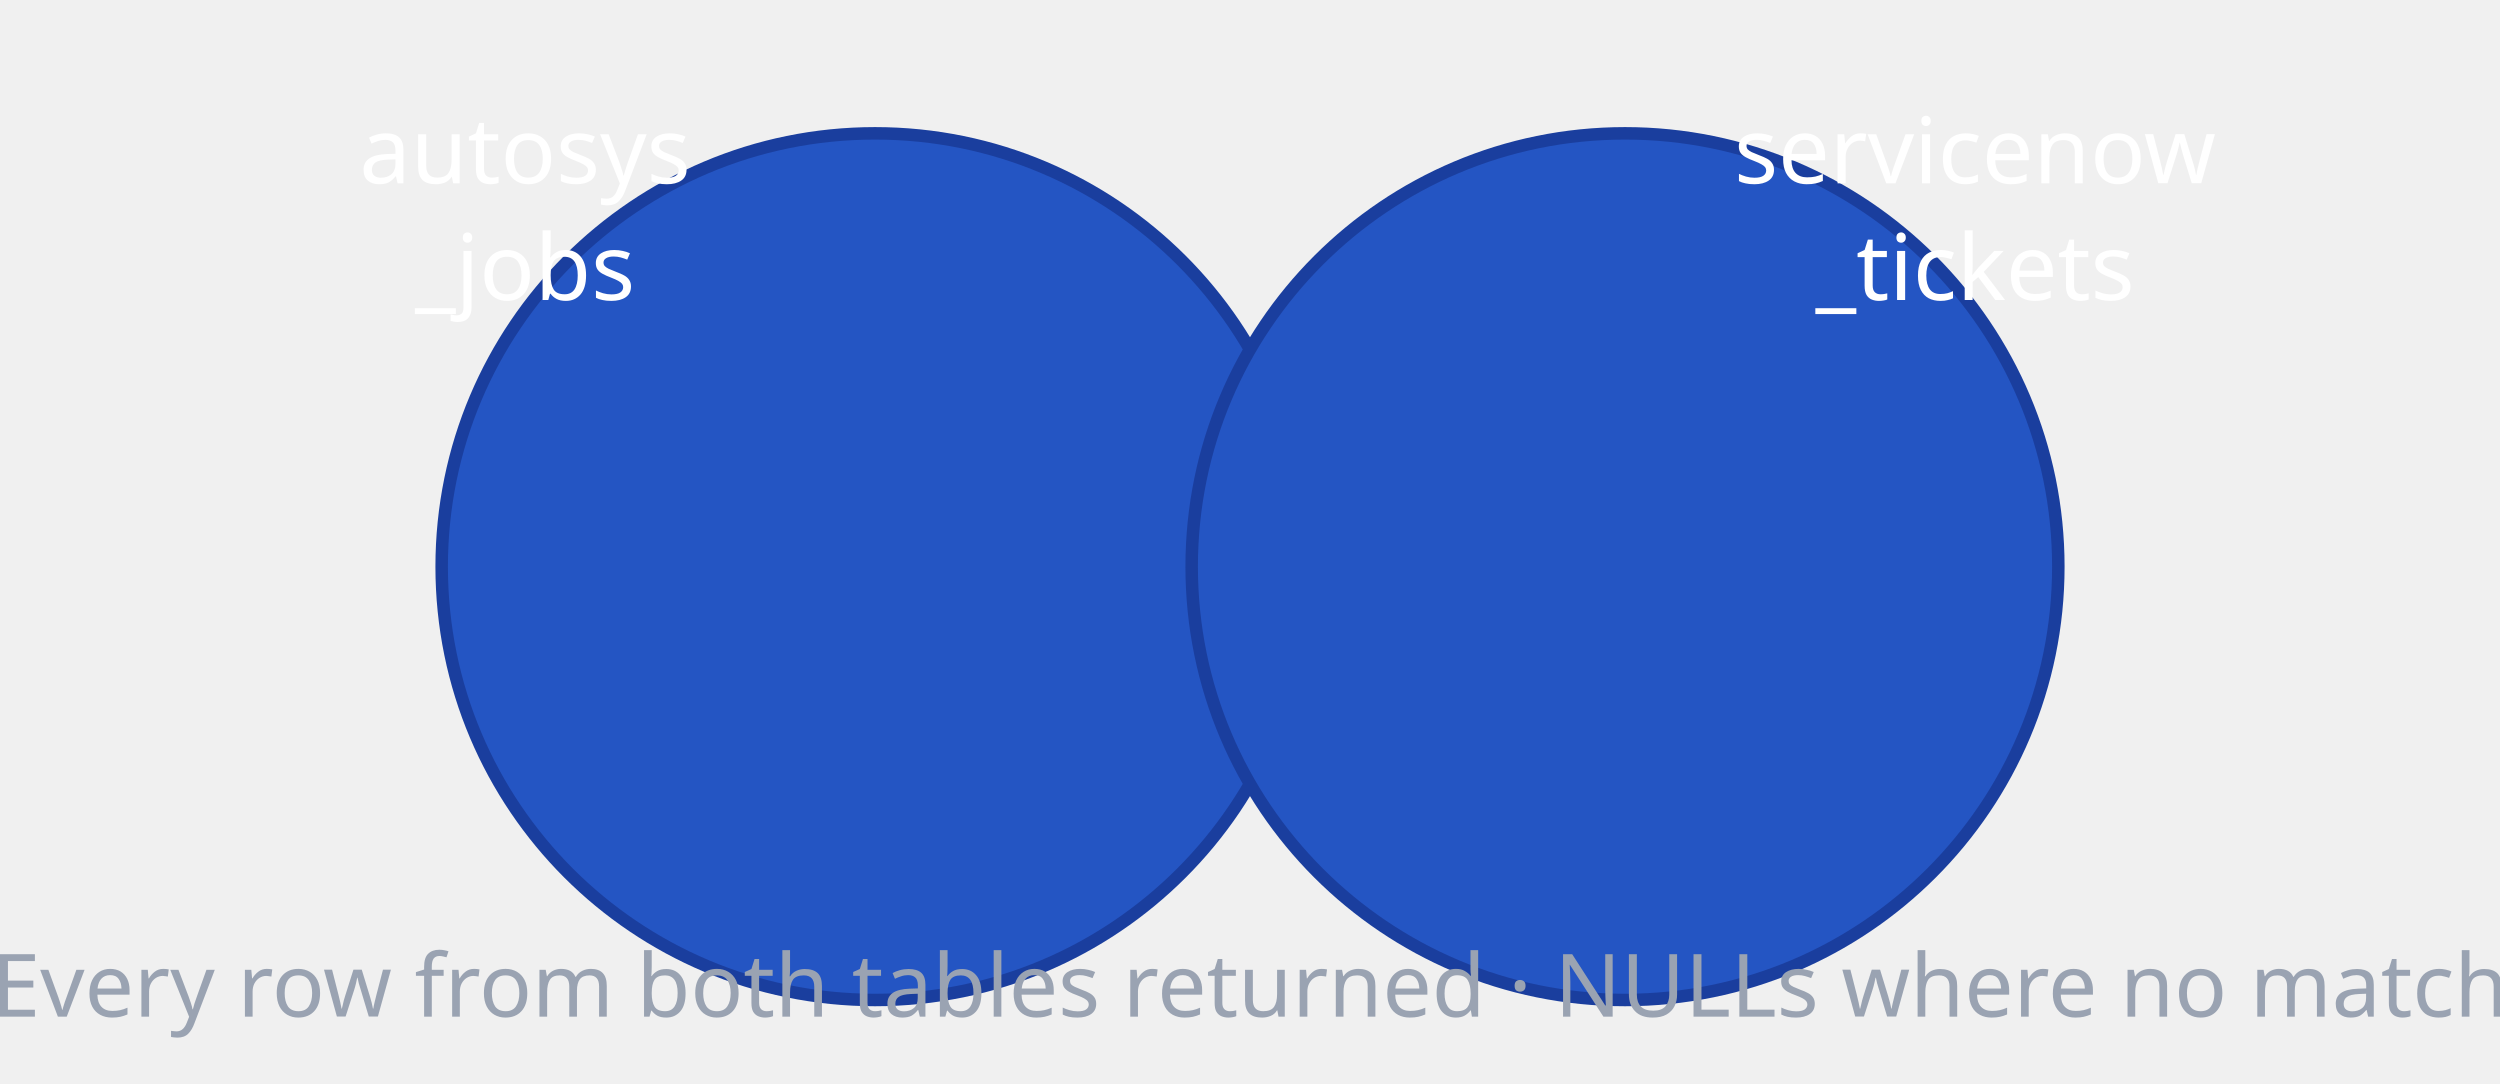
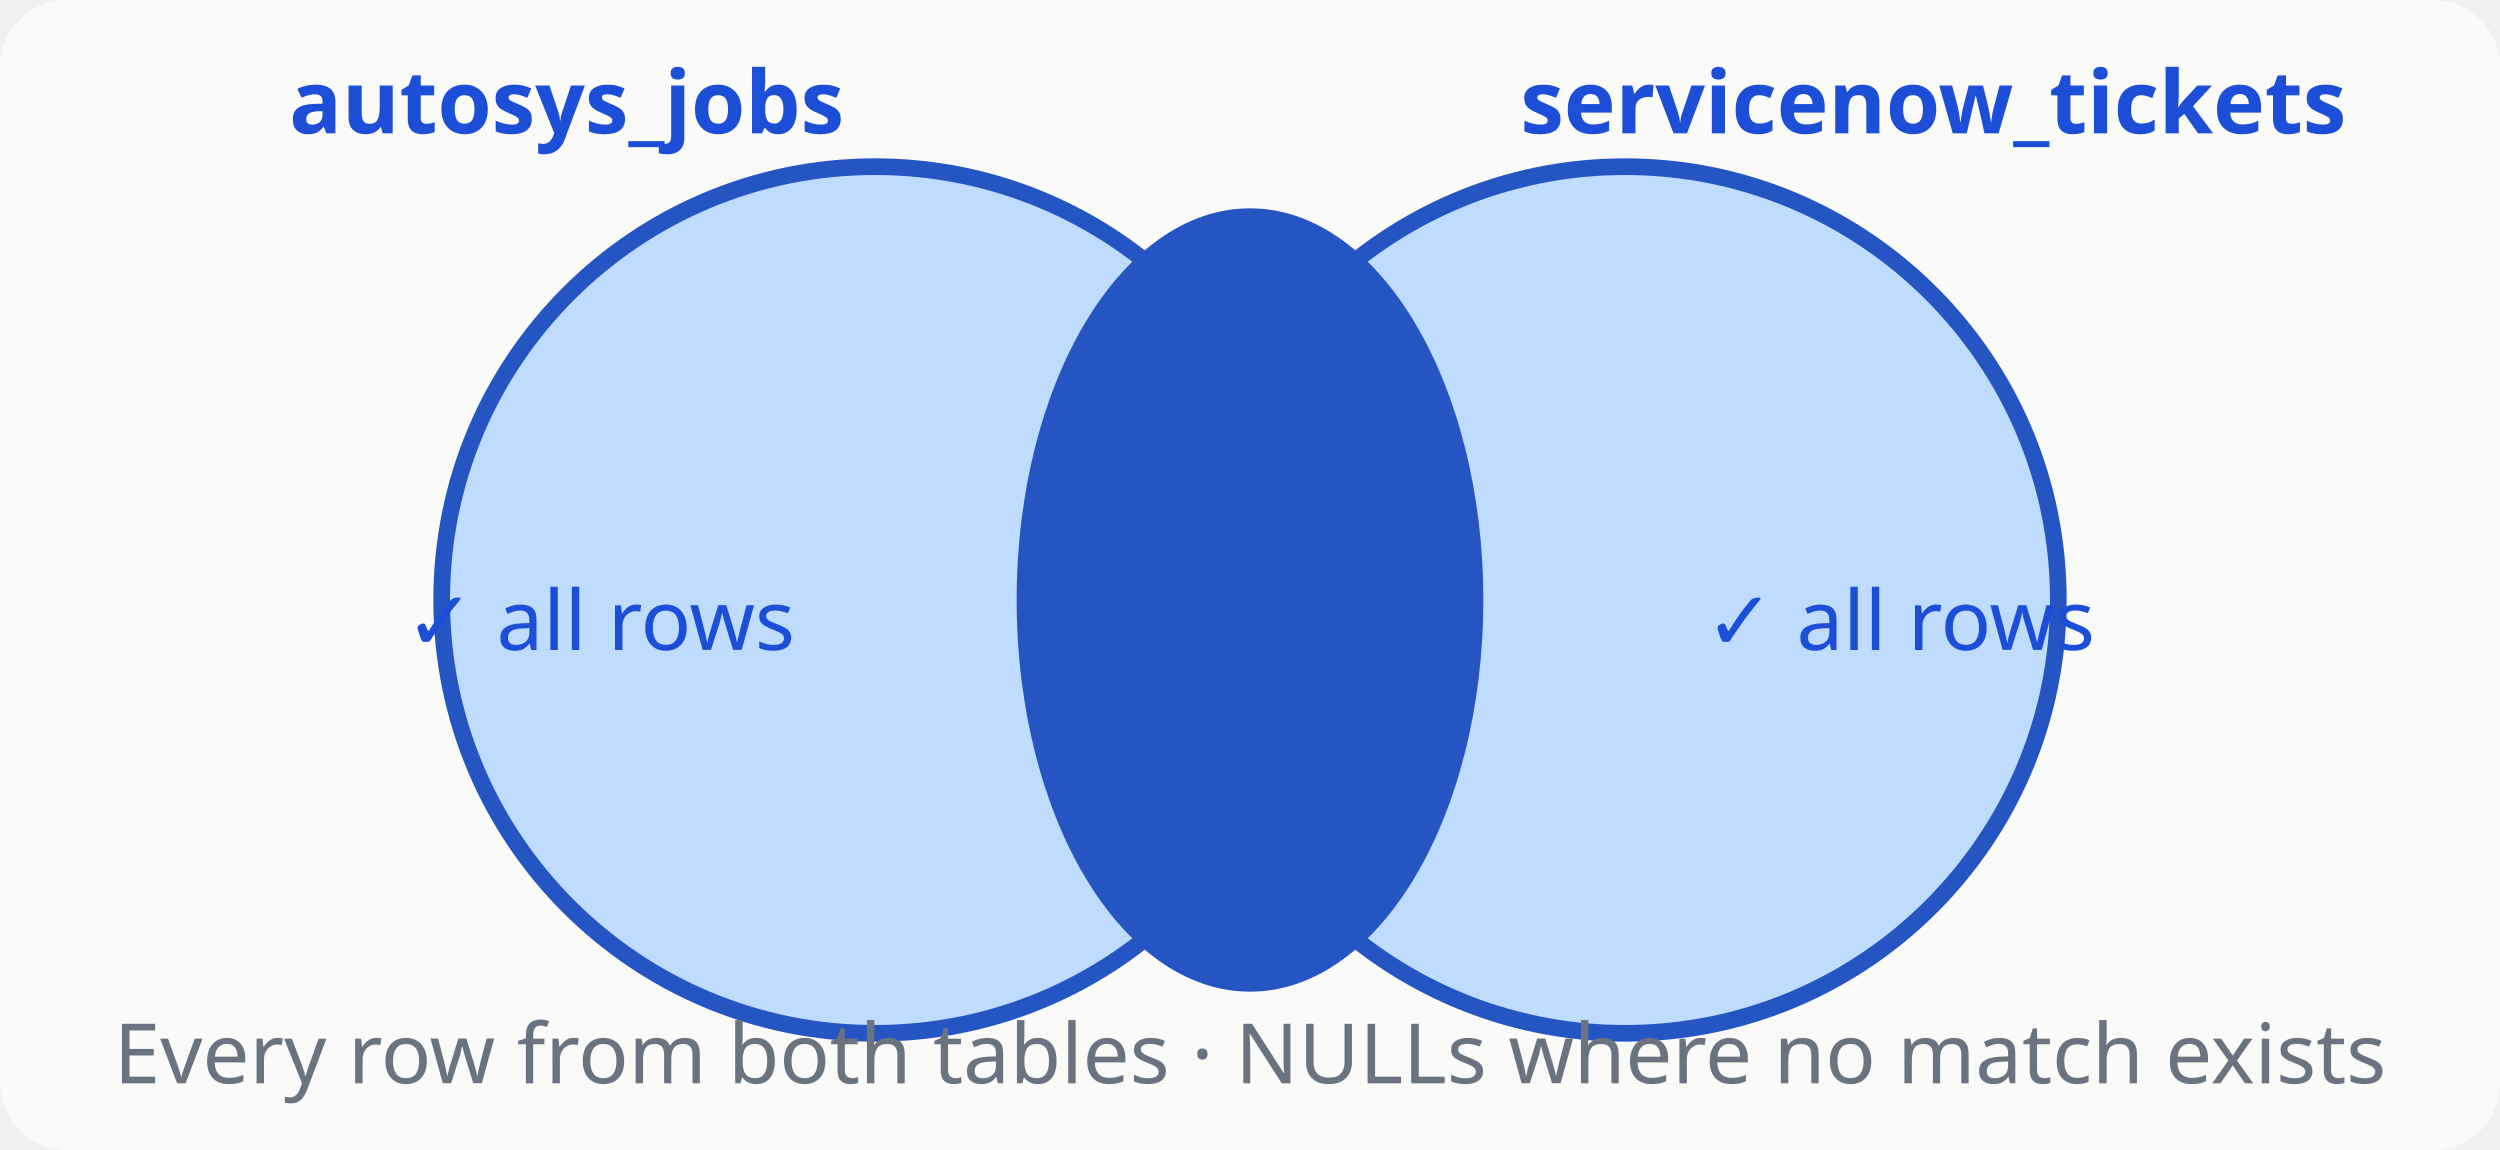
- <svg xmlns="http://www.w3.org/2000/svg" viewBox="0 0 300 130" width="300" height="130">
-   <circle cx="105" cy="68" r="52" fill="#2455C3" stroke="#1A3E9E" stroke-width="1.5" />
-   <circle cx="195" cy="68" r="52" fill="#2455C3" stroke="#1A3E9E" stroke-width="1.5" />
-   <text x="63" y="22" font-size="11" fill="#ffffff" text-anchor="middle" font-family="system-ui,sans-serif">autosys</text>
-   <text x="63" y="36" font-size="11" fill="#ffffff" text-anchor="middle" font-family="system-ui,sans-serif">_jobs</text>
-   <text x="237" y="22" font-size="11" fill="#ffffff" text-anchor="middle" font-family="system-ui,sans-serif">servicenow</text>
-   <text x="237" y="36" font-size="11" fill="#ffffff" text-anchor="middle" font-family="system-ui,sans-serif">_tickets</text>
-   <text x="150" y="122" font-size="10.5" fill="#9AA3B2" text-anchor="middle" font-family="system-ui,sans-serif">Every row from both tables returned · NULLs where no match</text>
+ <svg xmlns="http://www.w3.org/2000/svg" viewBox="0 0 300 138" width="300" height="138">
+   <rect width="300" height="138" fill="#FAFAF8" rx="8" />
+   <circle cx="105" cy="72" r="52" fill="#BFDBFE" stroke="#2455C3" stroke-width="2" />
+   <circle cx="195" cy="72" r="52" fill="#BFDBFE" stroke="#2455C3" stroke-width="2" />
+   <ellipse cx="150" cy="72" rx="28" ry="47" fill="#2455C3" />
+   <text x="68" y="16" font-size="10.5" fill="#1D4ED8" text-anchor="middle" font-family="system-ui,sans-serif" font-weight="600">autosys_jobs</text>
+   <text x="232" y="16" font-size="10.5" fill="#1D4ED8" text-anchor="middle" font-family="system-ui,sans-serif" font-weight="600">servicenow_tickets</text>
+   <text x="72" y="78" font-size="10" fill="#1D4ED8" text-anchor="middle" font-family="system-ui,sans-serif">✓ all rows</text>
+   <text x="228" y="78" font-size="10" fill="#1D4ED8" text-anchor="middle" font-family="system-ui,sans-serif">✓ all rows</text>
+   <text x="150" y="130" font-size="10" fill="#6B7280" text-anchor="middle" font-family="system-ui,sans-serif">Every row from both tables · NULLs where no match exists</text>
</svg>
